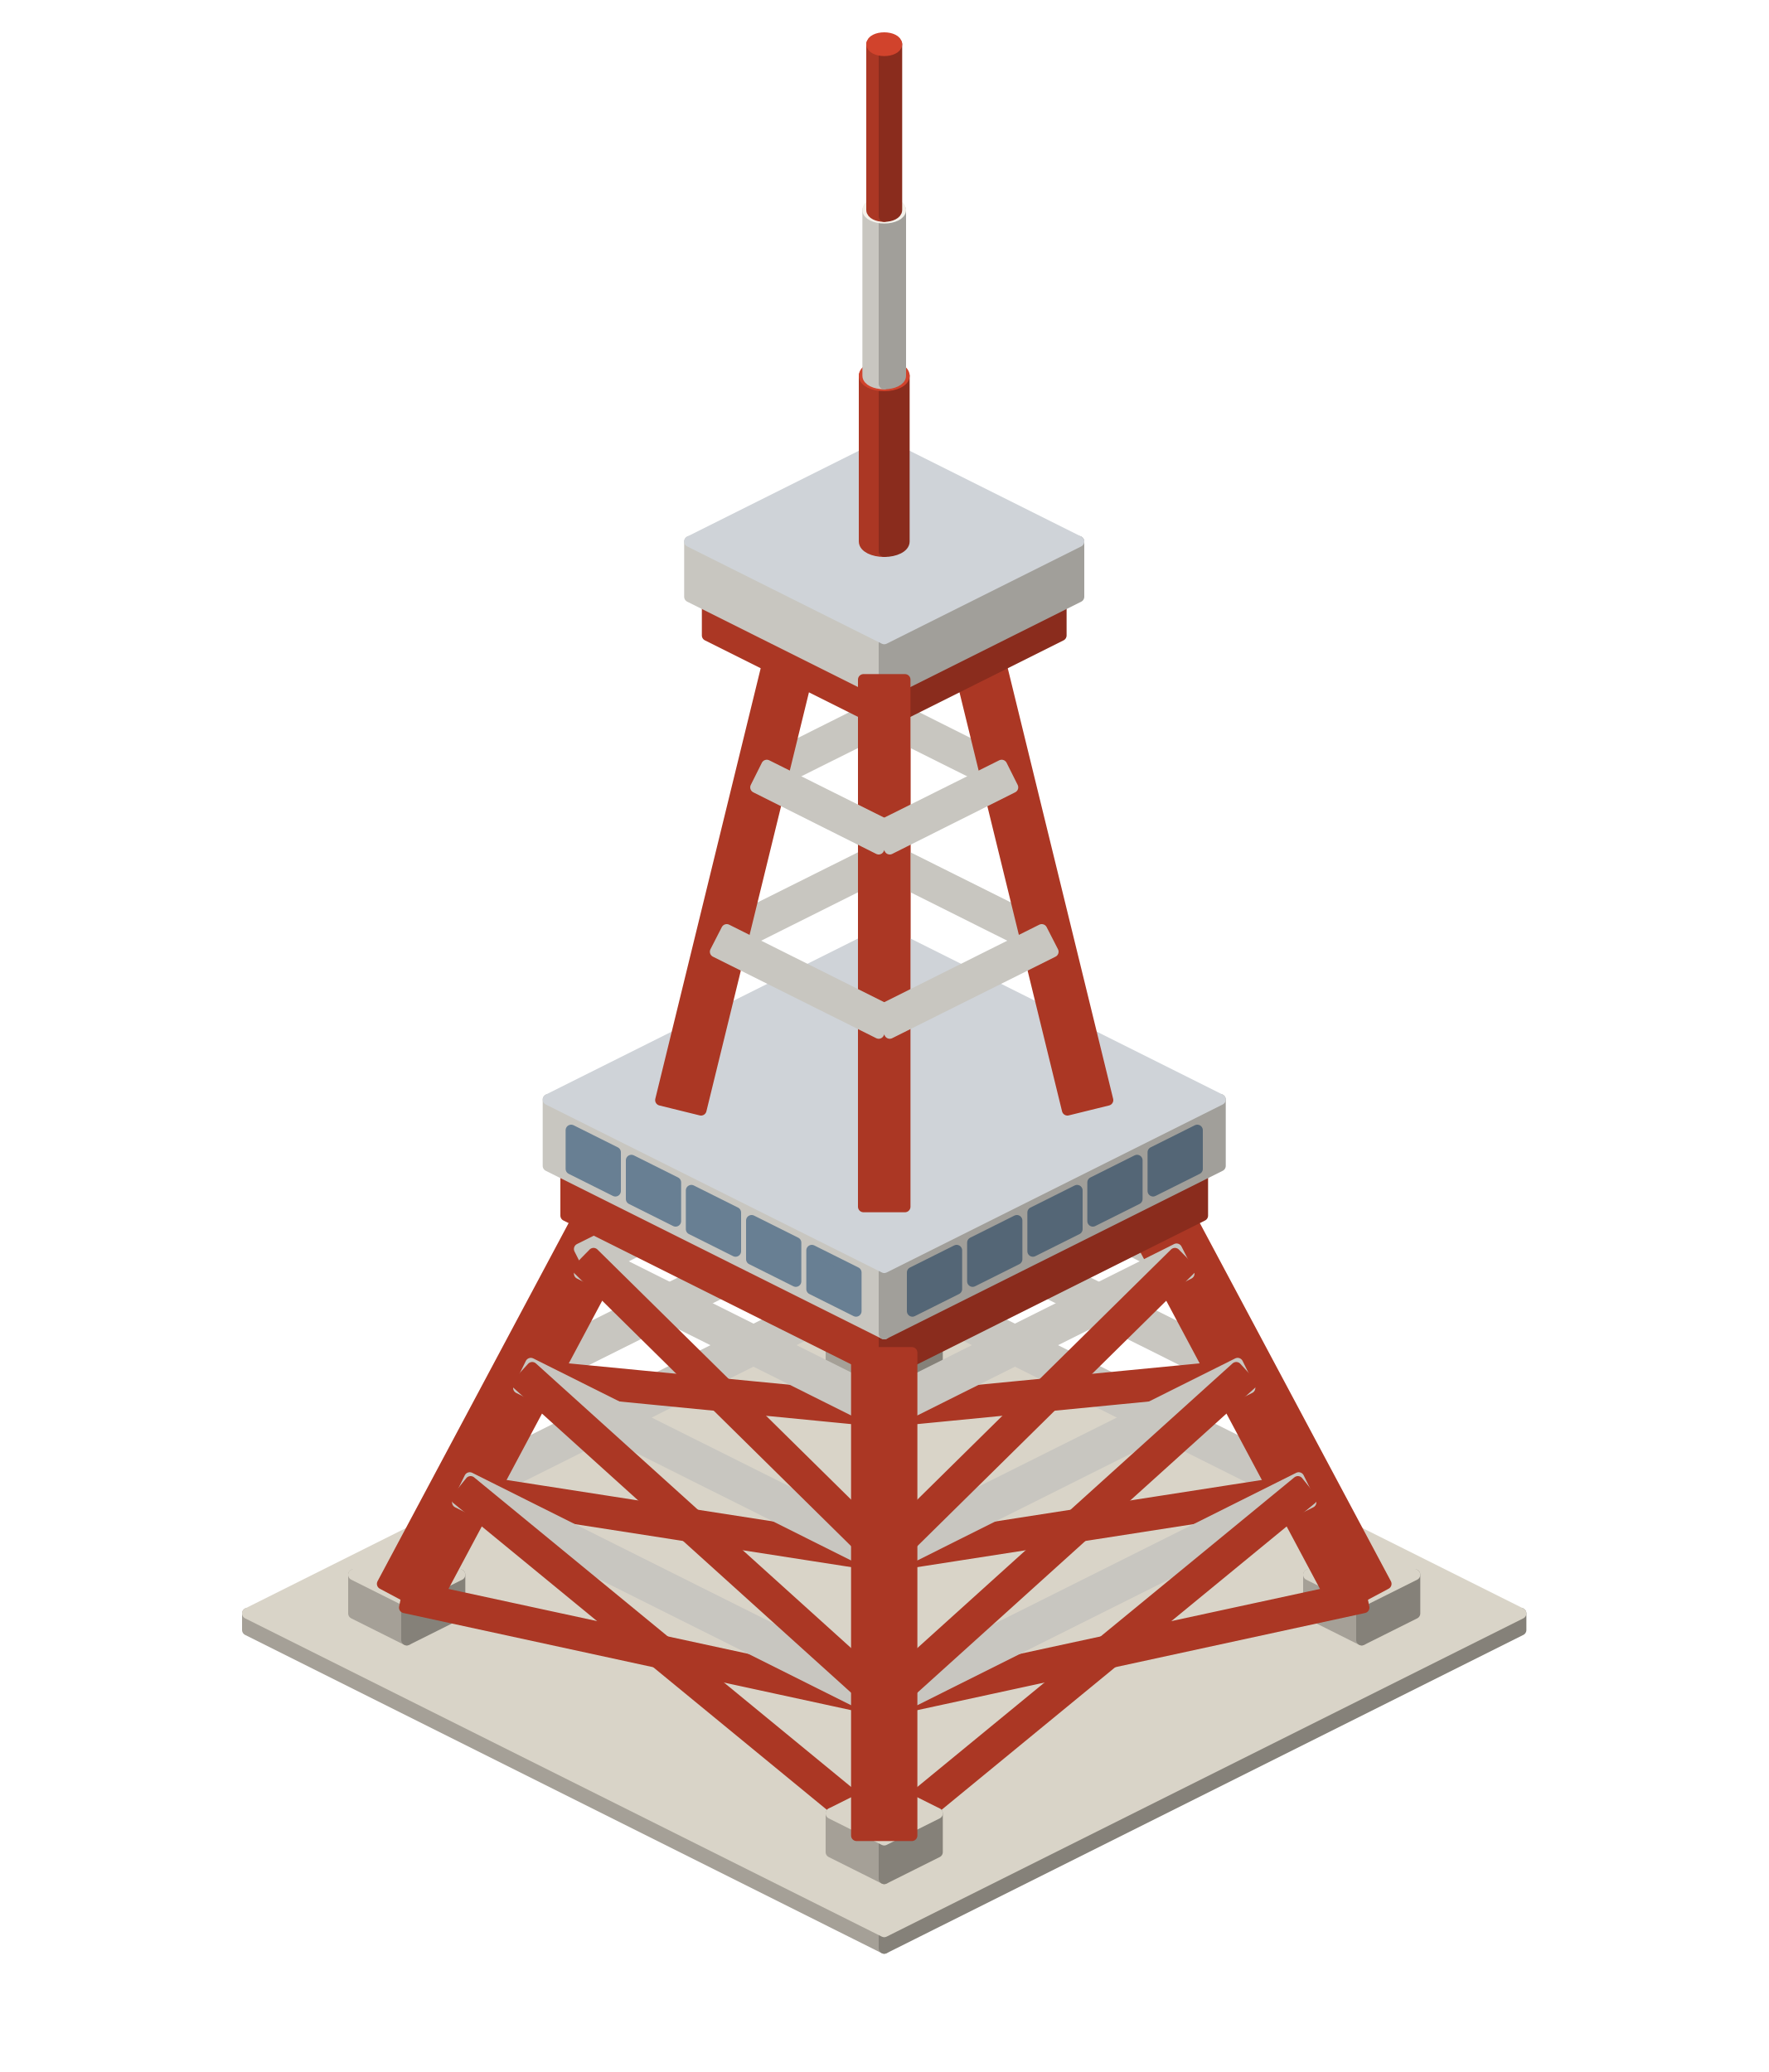
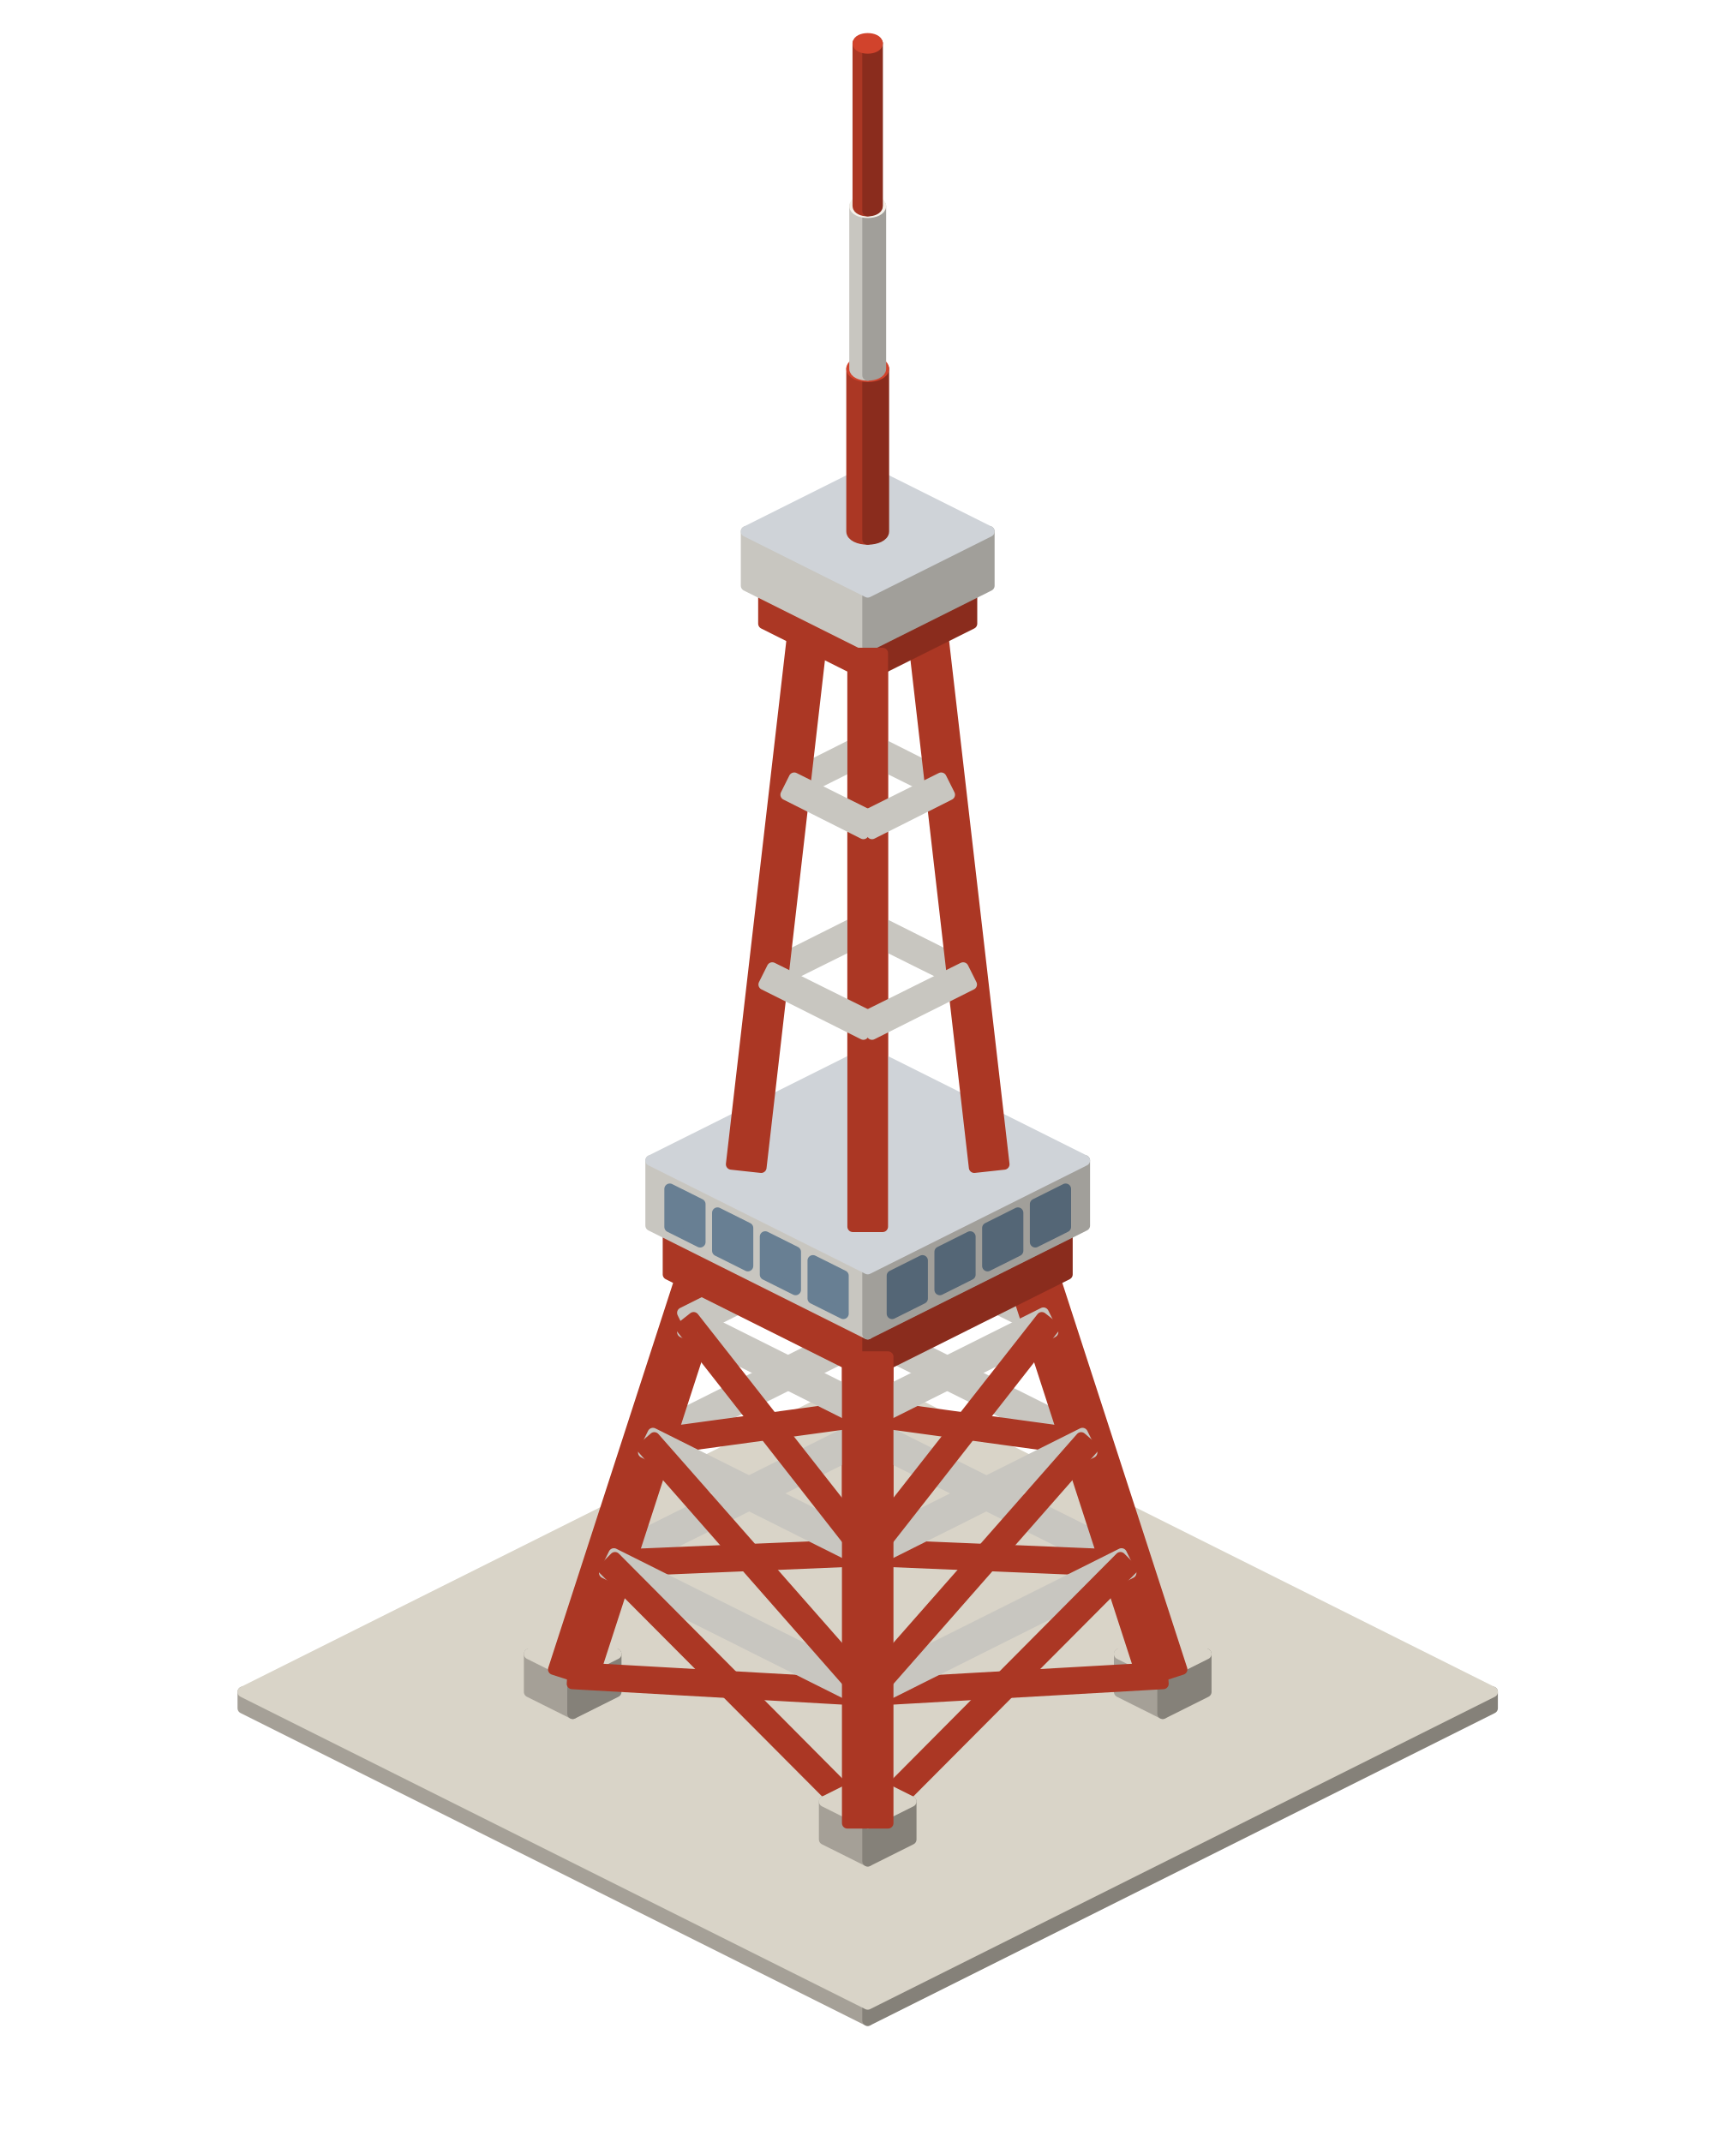
- <svg xmlns="http://www.w3.org/2000/svg" width="64" height="75" viewBox="0 0 64 75">
-   <g transform="translate(0 43)" stroke-linejoin="round" stroke-width="0.4">
+ <svg xmlns="http://www.w3.org/2000/svg" width="64" height="79" viewBox="0 0 64 79">
+   <g transform="translate(0 47)" stroke-linejoin="round" stroke-width="0.4">
    <polygon points="8.96,16.00 32.00,27.52 32.00,26.92 8.96,15.40" fill="#a5a097" stroke="#a5a097" />
    <polygon points="55.04,16.00 32.00,27.52 32.00,26.92 55.04,15.40" fill="#858179" stroke="#858179" />
    <polygon points="32.00,3.88 55.04,15.40 32.00,26.92 8.96,15.40" fill="#d9d4c8" stroke="#d9d4c8" />
-     <polygon points="30.08,6.76 32.00,7.72 32.00,6.32 30.08,5.36" fill="#a5a097" stroke="#a5a097" />
-     <polygon points="33.92,6.76 32.00,7.72 32.00,6.32 33.92,5.36" fill="#858179" stroke="#858179" />
-     <polygon points="32.00,4.40 33.92,5.36 32.00,6.32 30.08,5.36" fill="#d9d4c8" stroke="#d9d4c8" />
-     <polygon points="33.00,6.16 33.00,-3.96 31.00,-3.96 31.00,6.16" fill="#ab3724" stroke="#ab3724" />
-     <polygon points="47.36,15.40 49.28,16.36 49.28,14.96 47.36,14.00" fill="#a5a097" stroke="#a5a097" />
-     <polygon points="51.20,15.40 49.28,16.36 49.28,14.96 51.20,14.00" fill="#858179" stroke="#858179" />
-     <polygon points="49.28,13.04 51.20,14.00 49.28,14.96 47.36,14.00" fill="#d9d4c8" stroke="#d9d4c8" />
-     <polygon points="12.80,15.40 14.72,16.36 14.72,14.96 12.80,14.00" fill="#a5a097" stroke="#a5a097" />
-     <polygon points="16.64,15.40 14.72,16.36 14.72,14.96 16.64,14.00" fill="#858179" stroke="#858179" />
-     <polygon points="14.72,13.04 16.64,14.00 14.72,14.96 12.80,14.00" fill="#d9d4c8" stroke="#d9d4c8" />
-     <polygon points="31.78,3.77 47.00,11.38 47.44,10.49 32.22,2.88" fill="#c8c6c0" stroke="#c8c6c0" />
-     <polygon points="17.00,11.38 32.22,3.77 31.78,2.88 16.56,10.49" fill="#c8c6c0" stroke="#c8c6c0" />
-     <polygon points="31.78,0.74 44.79,7.24 45.23,6.35 32.22,-0.16" fill="#c8c6c0" stroke="#c8c6c0" />
-     <polygon points="19.21,7.24 32.22,0.74 31.78,-0.16 18.77,6.35" fill="#c8c6c0" stroke="#c8c6c0" />
-     <polygon points="31.78,-2.30 42.58,3.10 43.03,2.21 32.22,-3.19" fill="#c8c6c0" stroke="#c8c6c0" />
-     <polygon points="15.60,15.27 22.96,1.47 21.20,0.53 13.84,14.33" fill="#ab3724" stroke="#ab3724" />
-     <polygon points="21.42,3.10 32.22,-2.30 31.78,-3.19 20.97,2.21" fill="#c8c6c0" stroke="#c8c6c0" />
-     <polygon points="50.16,14.33 42.80,0.53 41.04,1.47 48.40,15.27" fill="#ab3724" stroke="#ab3724" />
-     <polygon points="32.75,-6.68 32.75,-21.60 31.25,-21.60 31.25,-6.68" fill="#ab3724" stroke="#ab3724" />
-     <polygon points="26.30,-8.55 32.20,-11.50 31.80,-12.30 25.89,-9.35" fill="#c8c6c0" stroke="#c8c6c0" />
-     <polygon points="31.80,-11.50 37.70,-8.55 38.11,-9.35 32.20,-12.30" fill="#c8c6c0" stroke="#c8c6c0" />
-     <polygon points="31.80,-16.72 36.25,-14.50 36.65,-15.30 32.20,-17.53" fill="#c8c6c0" stroke="#c8c6c0" />
-     <polygon points="27.75,-14.50 32.20,-16.72 31.80,-17.53 27.35,-15.30" fill="#c8c6c0" stroke="#c8c6c0" />
-     <polygon points="20.48,1.00 32.00,6.76 32.00,4.96 20.48,-0.80" fill="#ab3724" stroke="#ab3724" />
-     <polygon points="43.52,1.00 32.00,6.76 32.00,4.96 43.52,-0.80" fill="#8a2c1d" stroke="#8a2c1d" />
-     <polygon points="32.00,-6.56 43.52,-0.80 32.00,4.96 20.48,-0.80" fill="#d1432c" stroke="#d1432c" />
-     <polygon points="19.84,-0.80 32.00,5.28 32.00,2.88 19.84,-3.20" fill="#c8c6c0" stroke="#c8c6c0" />
-     <polygon points="44.16,-0.80 32.00,5.28 32.00,2.88 44.16,-3.20" fill="#a19f9a" stroke="#a19f9a" />
-     <polygon points="32.00,-9.28 44.16,-3.20 32.00,2.88 19.84,-3.20" fill="#cfd3d8" stroke="#cfd3d8" />
-     <polygon points="40.09,-3.18 35.93,-20.18 34.47,-19.82 38.63,-2.82" fill="#ab3724" stroke="#ab3724" />
-     <polygon points="25.37,-2.82 29.53,-19.82 28.07,-20.18 23.91,-3.18" fill="#ab3724" stroke="#ab3724" />
-     <polygon points="25.60,-20.00 32.00,-16.80 32.00,-18.20 25.60,-21.40" fill="#ab3724" stroke="#ab3724" />
-     <polygon points="38.40,-20.00 32.00,-16.80 32.00,-18.20 38.40,-21.40" fill="#8a2c1d" stroke="#8a2c1d" />
-     <polygon points="32.00,-24.60 38.40,-21.40 32.00,-18.20 25.60,-21.40" fill="#d1432c" stroke="#d1432c" />
-     <polygon points="24.96,-21.40 32.00,-17.88 32.00,-19.88 24.96,-23.40" fill="#c8c6c0" stroke="#c8c6c0" />
-     <polygon points="39.04,-21.40 32.00,-17.88 32.00,-19.88 39.04,-23.40" fill="#a19f9a" stroke="#a19f9a" />
-     <polygon points="32.00,-26.92 39.04,-23.40 32.00,-19.88 24.96,-23.40" fill="#cfd3d8" stroke="#cfd3d8" />
-     <path d="M 32.00 -23.04 A 0.72 0.36 0 0 1 31.28 -23.40 L 31.28 -29.40 L 32.00 -29.40 Z" fill="#ab3724" stroke="#ab3724" />
-     <path d="M 32.00 -23.04 A 0.72 0.36 0 0 0 32.72 -23.40 L 32.72 -29.40 L 32.00 -29.40 Z" fill="#8a2c1d" stroke="#8a2c1d" />
-     <path d="M 31.28 -29.40 A 0.72 0.36 0 1 0 32.72 -29.40 A 0.72 0.36 0 1 0 31.28 -29.40 Z" fill="#d1432c" stroke="#d1432c" />
-     <path d="M 32.00 -29.11 A 0.59 0.29 0 0 1 31.41 -29.40 L 31.41 -35.40 L 32.00 -35.40 Z" fill="#c8c6c0" stroke="#c8c6c0" />
-     <path d="M 32.00 -29.11 A 0.59 0.29 0 0 0 32.59 -29.40 L 32.59 -35.40 L 32.00 -35.40 Z" fill="#a19f9a" stroke="#a19f9a" />
-     <path d="M 31.41 -35.40 A 0.59 0.29 0 1 0 32.59 -35.40 A 0.59 0.29 0 1 0 31.41 -35.40 Z" fill="#f4f1ea" stroke="#f4f1ea" />
-     <path d="M 32.00 -35.17 A 0.45 0.23 0 0 1 31.55 -35.40 L 31.55 -41.40 L 32.00 -41.40 Z" fill="#ab3724" stroke="#ab3724" />
-     <path d="M 32.00 -35.17 A 0.45 0.23 0 0 0 32.45 -35.40 L 32.45 -41.40 L 32.00 -41.40 Z" fill="#8a2c1d" stroke="#8a2c1d" />
-     <path d="M 31.55 -41.40 A 0.45 0.23 0 1 0 32.45 -41.40 A 0.45 0.23 0 1 0 31.55 -41.40 Z" fill="#d1432c" stroke="#d1432c" />
-     <polygon points="32.75,0.68 32.75,-18.40 31.25,-18.40 31.25,0.68" fill="#ab3724" stroke="#ab3724" />
-     <polygon points="36.25,-15.30 31.80,-13.08 32.20,-12.27 36.65,-14.50" fill="#c8c6c0" stroke="#c8c6c0" />
-     <polygon points="32.20,-13.08 27.75,-15.30 27.35,-14.50 31.80,-12.27" fill="#c8c6c0" stroke="#c8c6c0" />
-     <polygon points="37.70,-9.35 31.80,-6.40 32.20,-5.60 38.11,-8.55" fill="#c8c6c0" stroke="#c8c6c0" />
-     <polygon points="32.20,-6.40 26.30,-9.35 25.89,-8.55 31.80,-5.60" fill="#c8c6c0" stroke="#c8c6c0" />
-     <polygon points="20.67,-0.69 22.27,0.11 22.27,-1.29 20.67,-2.09" fill="#687f93" stroke="#687f93" />
-     <polygon points="43.33,-0.69 41.73,0.11 41.73,-1.29 43.33,-2.09" fill="#546676" stroke="#546676" />
-     <polygon points="22.85,0.40 24.45,1.20 24.45,-0.20 22.85,-1.00" fill="#687f93" stroke="#687f93" />
-     <polygon points="41.15,0.40 39.55,1.20 39.55,-0.20 41.15,-1.00" fill="#546676" stroke="#546676" />
-     <polygon points="18.95,7.19 31.96,8.46 32.04,7.66 19.03,6.40" fill="#ab3724" stroke="#ab3724" />
-     <polygon points="44.97,6.40 31.96,7.66 32.04,8.46 45.05,7.19" fill="#ab3724" stroke="#ab3724" />
-     <polygon points="42.58,2.21 31.78,7.61 32.22,8.50 43.03,3.10" fill="#c8c6c0" stroke="#c8c6c0" />
-     <polygon points="32.22,7.61 21.42,2.21 20.97,3.10 31.78,8.50" fill="#c8c6c0" stroke="#c8c6c0" />
-     <polygon points="25.02,1.49 26.62,2.29 26.62,0.89 25.02,0.09" fill="#687f93" stroke="#687f93" />
-     <polygon points="38.98,1.49 37.38,2.29 37.38,0.89 38.98,0.09" fill="#546676" stroke="#546676" />
-     <polygon points="16.72,11.33 31.94,13.70 32.06,12.91 16.84,10.54" fill="#ab3724" stroke="#ab3724" />
-     <polygon points="47.16,10.54 31.94,12.91 32.06,13.70 47.28,11.33" fill="#ab3724" stroke="#ab3724" />
-     <polygon points="44.79,6.35 31.78,12.85 32.22,13.75 45.23,7.24" fill="#c8c6c0" stroke="#c8c6c0" />
-     <polygon points="32.22,12.85 19.21,6.35 18.77,7.24 31.78,13.75" fill="#c8c6c0" stroke="#c8c6c0" />
-     <polygon points="32.28,13.02 21.48,2.37 20.92,2.94 31.72,13.59" fill="#ab3724" stroke="#ab3724" />
-     <polygon points="27.20,2.58 28.80,3.38 28.80,1.98 27.20,1.18" fill="#687f93" stroke="#687f93" />
-     <polygon points="32.28,13.59 43.08,2.94 42.52,2.37 31.72,13.02" fill="#ab3724" stroke="#ab3724" />
-     <polygon points="36.80,2.58 35.20,3.38 35.20,1.98 36.80,1.18" fill="#546676" stroke="#546676" />
-     <polygon points="14.64,15.19 31.92,18.94 32.08,18.15 14.80,14.41" fill="#ab3724" stroke="#ab3724" />
-     <polygon points="49.20,14.41 31.92,18.15 32.08,18.94 49.36,15.19" fill="#ab3724" stroke="#ab3724" />
-     <polygon points="47.00,10.49 31.78,18.10 32.22,18.99 47.44,11.38" fill="#c8c6c0" stroke="#c8c6c0" />
-     <polygon points="32.22,18.10 17.00,10.49 16.56,11.38 31.78,18.99" fill="#c8c6c0" stroke="#c8c6c0" />
-     <polygon points="32.27,18.25 19.26,6.50 18.72,7.09 31.73,18.84" fill="#ab3724" stroke="#ab3724" />
-     <polygon points="32.27,18.84 45.28,7.09 44.74,6.50 31.73,18.25" fill="#ab3724" stroke="#ab3724" />
-     <polygon points="32.25,23.13 17.03,10.63 16.53,11.25 31.75,23.75" fill="#ab3724" stroke="#ab3724" />
-     <polygon points="32.25,23.75 47.47,11.25 46.97,10.63 31.75,23.13" fill="#ab3724" stroke="#ab3724" />
-     <polygon points="29.38,3.66 30.98,4.46 30.98,3.06 29.38,2.26" fill="#687f93" stroke="#687f93" />
-     <polygon points="34.62,3.66 33.02,4.46 33.02,3.06 34.62,2.26" fill="#546676" stroke="#546676" />
-     <polygon points="30.08,24.04 32.00,25.00 32.00,23.60 30.08,22.64" fill="#a5a097" stroke="#a5a097" />
-     <polygon points="33.92,24.04 32.00,25.00 32.00,23.60 33.92,22.64" fill="#858179" stroke="#858179" />
-     <polygon points="32.00,21.68 33.92,22.64 32.00,23.60 30.08,22.64" fill="#d9d4c8" stroke="#d9d4c8" />
-     <polygon points="33.00,23.44 33.00,5.96 31.00,5.96 31.00,23.44" fill="#ab3724" stroke="#ab3724" />
+     <polygon points="30.40,9.96 32.00,10.76 32.00,9.36 30.40,8.56" fill="#a5a097" stroke="#a5a097" />
+     <polygon points="33.60,9.96 32.00,10.76 32.00,9.36 33.60,8.56" fill="#858179" stroke="#858179" />
+     <polygon points="32.00,7.76 33.60,8.56 32.00,9.36 30.40,8.56" fill="#d9d4c8" stroke="#d9d4c8" />
+     <polygon points="32.75,9.36 32.75,-3.04 31.25,-3.04 31.25,9.36" fill="#ab3724" stroke="#ab3724" />
+     <polygon points="31.82,6.25 41.36,11.01 41.71,10.30 32.18,5.53" fill="#c8c6c0" stroke="#c8c6c0" />
+     <polygon points="19.52,15.40 21.12,16.20 21.12,14.80 19.52,14.00" fill="#a5a097" stroke="#a5a097" />
+     <polygon points="22.72,15.40 21.12,16.20 21.12,14.80 22.72,14.00" fill="#858179" stroke="#858179" />
+     <polygon points="21.12,13.20 22.72,14.00 21.12,14.80 19.52,14.00" fill="#d9d4c8" stroke="#d9d4c8" />
+     <polygon points="22.64,11.01 32.18,6.25 31.82,5.53 22.29,10.30" fill="#c8c6c0" stroke="#c8c6c0" />
+     <polygon points="41.28,15.40 42.88,16.20 42.88,14.80 41.28,14.00" fill="#a5a097" stroke="#a5a097" />
+     <polygon points="44.48,15.40 42.88,16.20 42.88,14.80 44.48,14.00" fill="#858179" stroke="#858179" />
+     <polygon points="42.88,13.20 44.48,14.00 42.88,14.80 41.28,14.00" fill="#d9d4c8" stroke="#d9d4c8" />
+     <polygon points="31.82,2.53 39.92,6.57 40.27,5.86 32.18,1.81" fill="#c8c6c0" stroke="#c8c6c0" />
+     <polygon points="24.08,6.57 32.18,2.53 31.82,1.81 23.73,5.86" fill="#c8c6c0" stroke="#c8c6c0" />
+     <polygon points="31.82,-1.19 38.48,2.13 38.83,1.42 32.18,-1.91" fill="#c8c6c0" stroke="#c8c6c0" />
+     <polygon points="21.83,15.03 26.63,0.23 25.21,-0.23 20.41,14.57" fill="#ab3724" stroke="#ab3724" />
+     <polygon points="25.52,2.13 32.18,-1.19 31.82,-1.91 25.17,1.42" fill="#c8c6c0" stroke="#c8c6c0" />
+     <polygon points="43.59,14.57 38.79,-0.23 37.37,0.23 42.17,15.03" fill="#ab3724" stroke="#ab3724" />
+     <polygon points="32.55,-6.24 32.55,-25.09 31.45,-25.09 31.45,-6.24" fill="#ab3724" stroke="#ab3724" />
+     <polygon points="28.48,-10.69 32.16,-12.52 31.84,-13.15 28.17,-11.31" fill="#c8c6c0" stroke="#c8c6c0" />
+     <polygon points="31.84,-12.52 35.52,-10.69 35.83,-11.31 32.16,-13.15" fill="#c8c6c0" stroke="#c8c6c0" />
+     <polygon points="29.29,-17.69 32.16,-19.12 31.84,-19.75 28.98,-18.31" fill="#c8c6c0" stroke="#c8c6c0" />
+     <polygon points="31.84,-19.12 34.71,-17.69 35.02,-18.31 32.16,-19.75" fill="#c8c6c0" stroke="#c8c6c0" />
+     <polygon points="24.64,0.00 32.00,3.68 32.00,1.88 24.64,-1.80" fill="#ab3724" stroke="#ab3724" />
+     <polygon points="39.36,0.00 32.00,3.68 32.00,1.88 39.36,-1.80" fill="#8a2c1d" stroke="#8a2c1d" />
+     <polygon points="32.00,-5.48 39.36,-1.80 32.00,1.88 24.64,-1.80" fill="#d1432c" stroke="#d1432c" />
+     <polygon points="24.00,-1.80 32.00,2.20 32.00,-0.20 24.00,-4.20" fill="#c8c6c0" stroke="#c8c6c0" />
+     <polygon points="40.00,-1.80 32.00,2.20 32.00,-0.20 40.00,-4.20" fill="#a19f9a" stroke="#a19f9a" />
+     <polygon points="32.00,-8.20 40.00,-4.20 32.00,-0.20 24.00,-4.20" fill="#cfd3d8" stroke="#cfd3d8" />
+     <polygon points="37.03,-4.06 34.72,-24.06 33.63,-23.94 35.93,-3.94" fill="#ab3724" stroke="#ab3724" />
+     <polygon points="28.07,-3.94 30.37,-23.94 29.28,-24.06 26.97,-4.06" fill="#ab3724" stroke="#ab3724" />
+     <polygon points="28.16,-24.00 32.00,-22.08 32.00,-23.48 28.16,-25.40" fill="#ab3724" stroke="#ab3724" />
+     <polygon points="35.84,-24.00 32.00,-22.08 32.00,-23.48 35.84,-25.40" fill="#8a2c1d" stroke="#8a2c1d" />
+     <polygon points="32.00,-27.32 35.84,-25.40 32.00,-23.48 28.16,-25.40" fill="#d1432c" stroke="#d1432c" />
+     <polygon points="27.52,-25.40 32.00,-23.16 32.00,-25.16 27.52,-27.40" fill="#c8c6c0" stroke="#c8c6c0" />
+     <polygon points="36.48,-25.40 32.00,-23.16 32.00,-25.16 36.48,-27.40" fill="#a19f9a" stroke="#a19f9a" />
+     <polygon points="32.00,-29.64 36.48,-27.40 32.00,-25.16 27.52,-27.40" fill="#cfd3d8" stroke="#cfd3d8" />
+     <path d="M 32.00 -27.11 A 0.59 0.29 0 0 1 31.41 -27.40 L 31.41 -33.40 L 32.00 -33.40 Z" fill="#ab3724" stroke="#ab3724" />
+     <path d="M 32.00 -27.11 A 0.59 0.29 0 0 0 32.59 -27.40 L 32.59 -33.40 L 32.00 -33.40 Z" fill="#8a2c1d" stroke="#8a2c1d" />
+     <path d="M 31.41 -33.40 A 0.59 0.29 0 1 0 32.59 -33.40 A 0.59 0.29 0 1 0 31.41 -33.40 Z" fill="#d1432c" stroke="#d1432c" />
+     <path d="M 32.00 -33.16 A 0.48 0.24 0 0 1 31.52 -33.40 L 31.52 -39.40 L 32.00 -39.40 Z" fill="#c8c6c0" stroke="#c8c6c0" />
+     <path d="M 32.00 -33.16 A 0.48 0.24 0 0 0 32.48 -33.40 L 32.48 -39.40 L 32.00 -39.40 Z" fill="#a19f9a" stroke="#a19f9a" />
+     <path d="M 31.52 -39.40 A 0.48 0.24 0 1 0 32.48 -39.40 A 0.48 0.24 0 1 0 31.52 -39.40 Z" fill="#f4f1ea" stroke="#f4f1ea" />
+     <path d="M 32.00 -39.22 A 0.36 0.18 0 0 1 31.64 -39.40 L 31.64 -45.40 L 32.00 -45.40 Z" fill="#ab3724" stroke="#ab3724" />
+     <path d="M 32.00 -39.22 A 0.36 0.18 0 0 0 32.36 -39.40 L 32.36 -45.40 L 32.00 -45.40 Z" fill="#8a2c1d" stroke="#8a2c1d" />
+     <path d="M 31.64 -45.40 A 0.36 0.18 0 1 0 32.36 -45.40 A 0.36 0.18 0 1 0 31.64 -45.40 Z" fill="#d1432c" stroke="#d1432c" />
+     <polygon points="32.55,-1.76 32.55,-22.91 31.45,-22.91 31.45,-1.76" fill="#ab3724" stroke="#ab3724" />
+     <polygon points="34.71,-18.31 31.84,-16.88 32.16,-16.25 35.02,-17.69" fill="#c8c6c0" stroke="#c8c6c0" />
+     <polygon points="32.16,-16.88 29.29,-18.31 28.98,-17.69 31.84,-16.25" fill="#c8c6c0" stroke="#c8c6c0" />
+     <polygon points="35.52,-11.31 31.84,-9.48 32.16,-8.85 35.83,-10.69" fill="#c8c6c0" stroke="#c8c6c0" />
+     <polygon points="32.16,-9.48 28.48,-11.31 28.17,-10.69 31.84,-8.85" fill="#c8c6c0" stroke="#c8c6c0" />
+     <polygon points="24.70,-1.75 25.82,-1.19 25.82,-2.59 24.70,-3.15" fill="#687f93" stroke="#687f93" />
+     <polygon points="39.30,-1.75 38.18,-1.19 38.18,-2.59 39.30,-3.15" fill="#546676" stroke="#546676" />
+     <polygon points="26.46,-0.87 27.58,-0.31 27.58,-1.71 26.46,-2.27" fill="#687f93" stroke="#687f93" />
+     <polygon points="37.54,-0.87 36.42,-0.31 36.42,-1.71 37.54,-2.27" fill="#546676" stroke="#546676" />
+     <polygon points="23.94,6.51 32.04,5.40 31.96,4.81 23.86,5.92" fill="#ab3724" stroke="#ab3724" />
+     <polygon points="40.14,5.92 32.04,4.81 31.96,5.40 40.06,6.51" fill="#ab3724" stroke="#ab3724" />
+     <polygon points="38.48,1.42 31.82,4.75 32.18,5.46 38.83,2.13" fill="#c8c6c0" stroke="#c8c6c0" />
+     <polygon points="32.18,4.75 25.52,1.42 25.17,2.13 31.82,5.46" fill="#c8c6c0" stroke="#c8c6c0" />
+     <polygon points="22.48,10.96 32.01,10.56 31.99,9.96 22.45,10.36" fill="#ab3724" stroke="#ab3724" />
+     <polygon points="41.55,10.36 32.01,9.96 31.99,10.56 41.52,10.96" fill="#ab3724" stroke="#ab3724" />
+     <polygon points="39.92,5.86 31.82,9.91 32.18,10.62 40.27,6.57" fill="#c8c6c0" stroke="#c8c6c0" />
+     <polygon points="32.18,9.91 24.08,5.86 23.73,6.57 31.82,10.62" fill="#c8c6c0" stroke="#c8c6c0" />
+     <polygon points="32.24,10.08 25.58,1.59 25.11,1.96 31.76,10.45" fill="#ab3724" stroke="#ab3724" />
+     <polygon points="32.24,10.45 38.89,1.96 38.42,1.59 31.76,10.08" fill="#ab3724" stroke="#ab3724" />
+     <polygon points="21.10,15.10 31.98,15.72 32.02,15.12 21.14,14.50" fill="#ab3724" stroke="#ab3724" />
+     <polygon points="42.86,14.50 31.98,15.12 32.02,15.72 42.90,15.10" fill="#ab3724" stroke="#ab3724" />
+     <polygon points="41.36,10.30 31.82,15.07 32.18,15.78 41.71,11.01" fill="#c8c6c0" stroke="#c8c6c0" />
+     <polygon points="32.18,15.07 22.64,10.30 22.29,11.01 31.82,15.78" fill="#c8c6c0" stroke="#c8c6c0" />
+     <polygon points="32.23,15.23 24.13,6.02 23.68,6.41 31.77,15.62" fill="#ab3724" stroke="#ab3724" />
+     <polygon points="28.22,0.01 29.34,0.57 29.34,-0.83 28.22,-1.39" fill="#687f93" stroke="#687f93" />
+     <polygon points="32.23,15.62 40.32,6.41 39.87,6.02 31.77,15.23" fill="#ab3724" stroke="#ab3724" />
+     <polygon points="35.78,0.01 34.66,0.57 34.66,-0.83 35.78,-1.39" fill="#546676" stroke="#546676" />
+     <polygon points="32.21,20.03 22.68,10.44 22.25,10.87 31.79,20.45" fill="#ab3724" stroke="#ab3724" />
+     <polygon points="32.21,20.45 41.75,10.87 41.32,10.44 31.79,20.03" fill="#ab3724" stroke="#ab3724" />
+     <polygon points="29.98,0.89 31.10,1.45 31.10,0.05 29.98,-0.51" fill="#687f93" stroke="#687f93" />
+     <polygon points="34.02,0.89 32.90,1.45 32.90,0.05 34.02,-0.51" fill="#546676" stroke="#546676" />
+     <polygon points="30.40,20.84 32.00,21.64 32.00,20.24 30.40,19.44" fill="#a5a097" stroke="#a5a097" />
+     <polygon points="33.60,20.84 32.00,21.64 32.00,20.24 33.60,19.44" fill="#858179" stroke="#858179" />
+     <polygon points="32.00,18.64 33.60,19.44 32.00,20.24 30.40,19.44" fill="#d9d4c8" stroke="#d9d4c8" />
+     <polygon points="32.75,20.24 32.75,3.04 31.25,3.04 31.25,20.24" fill="#ab3724" stroke="#ab3724" />
  </g>
</svg>
